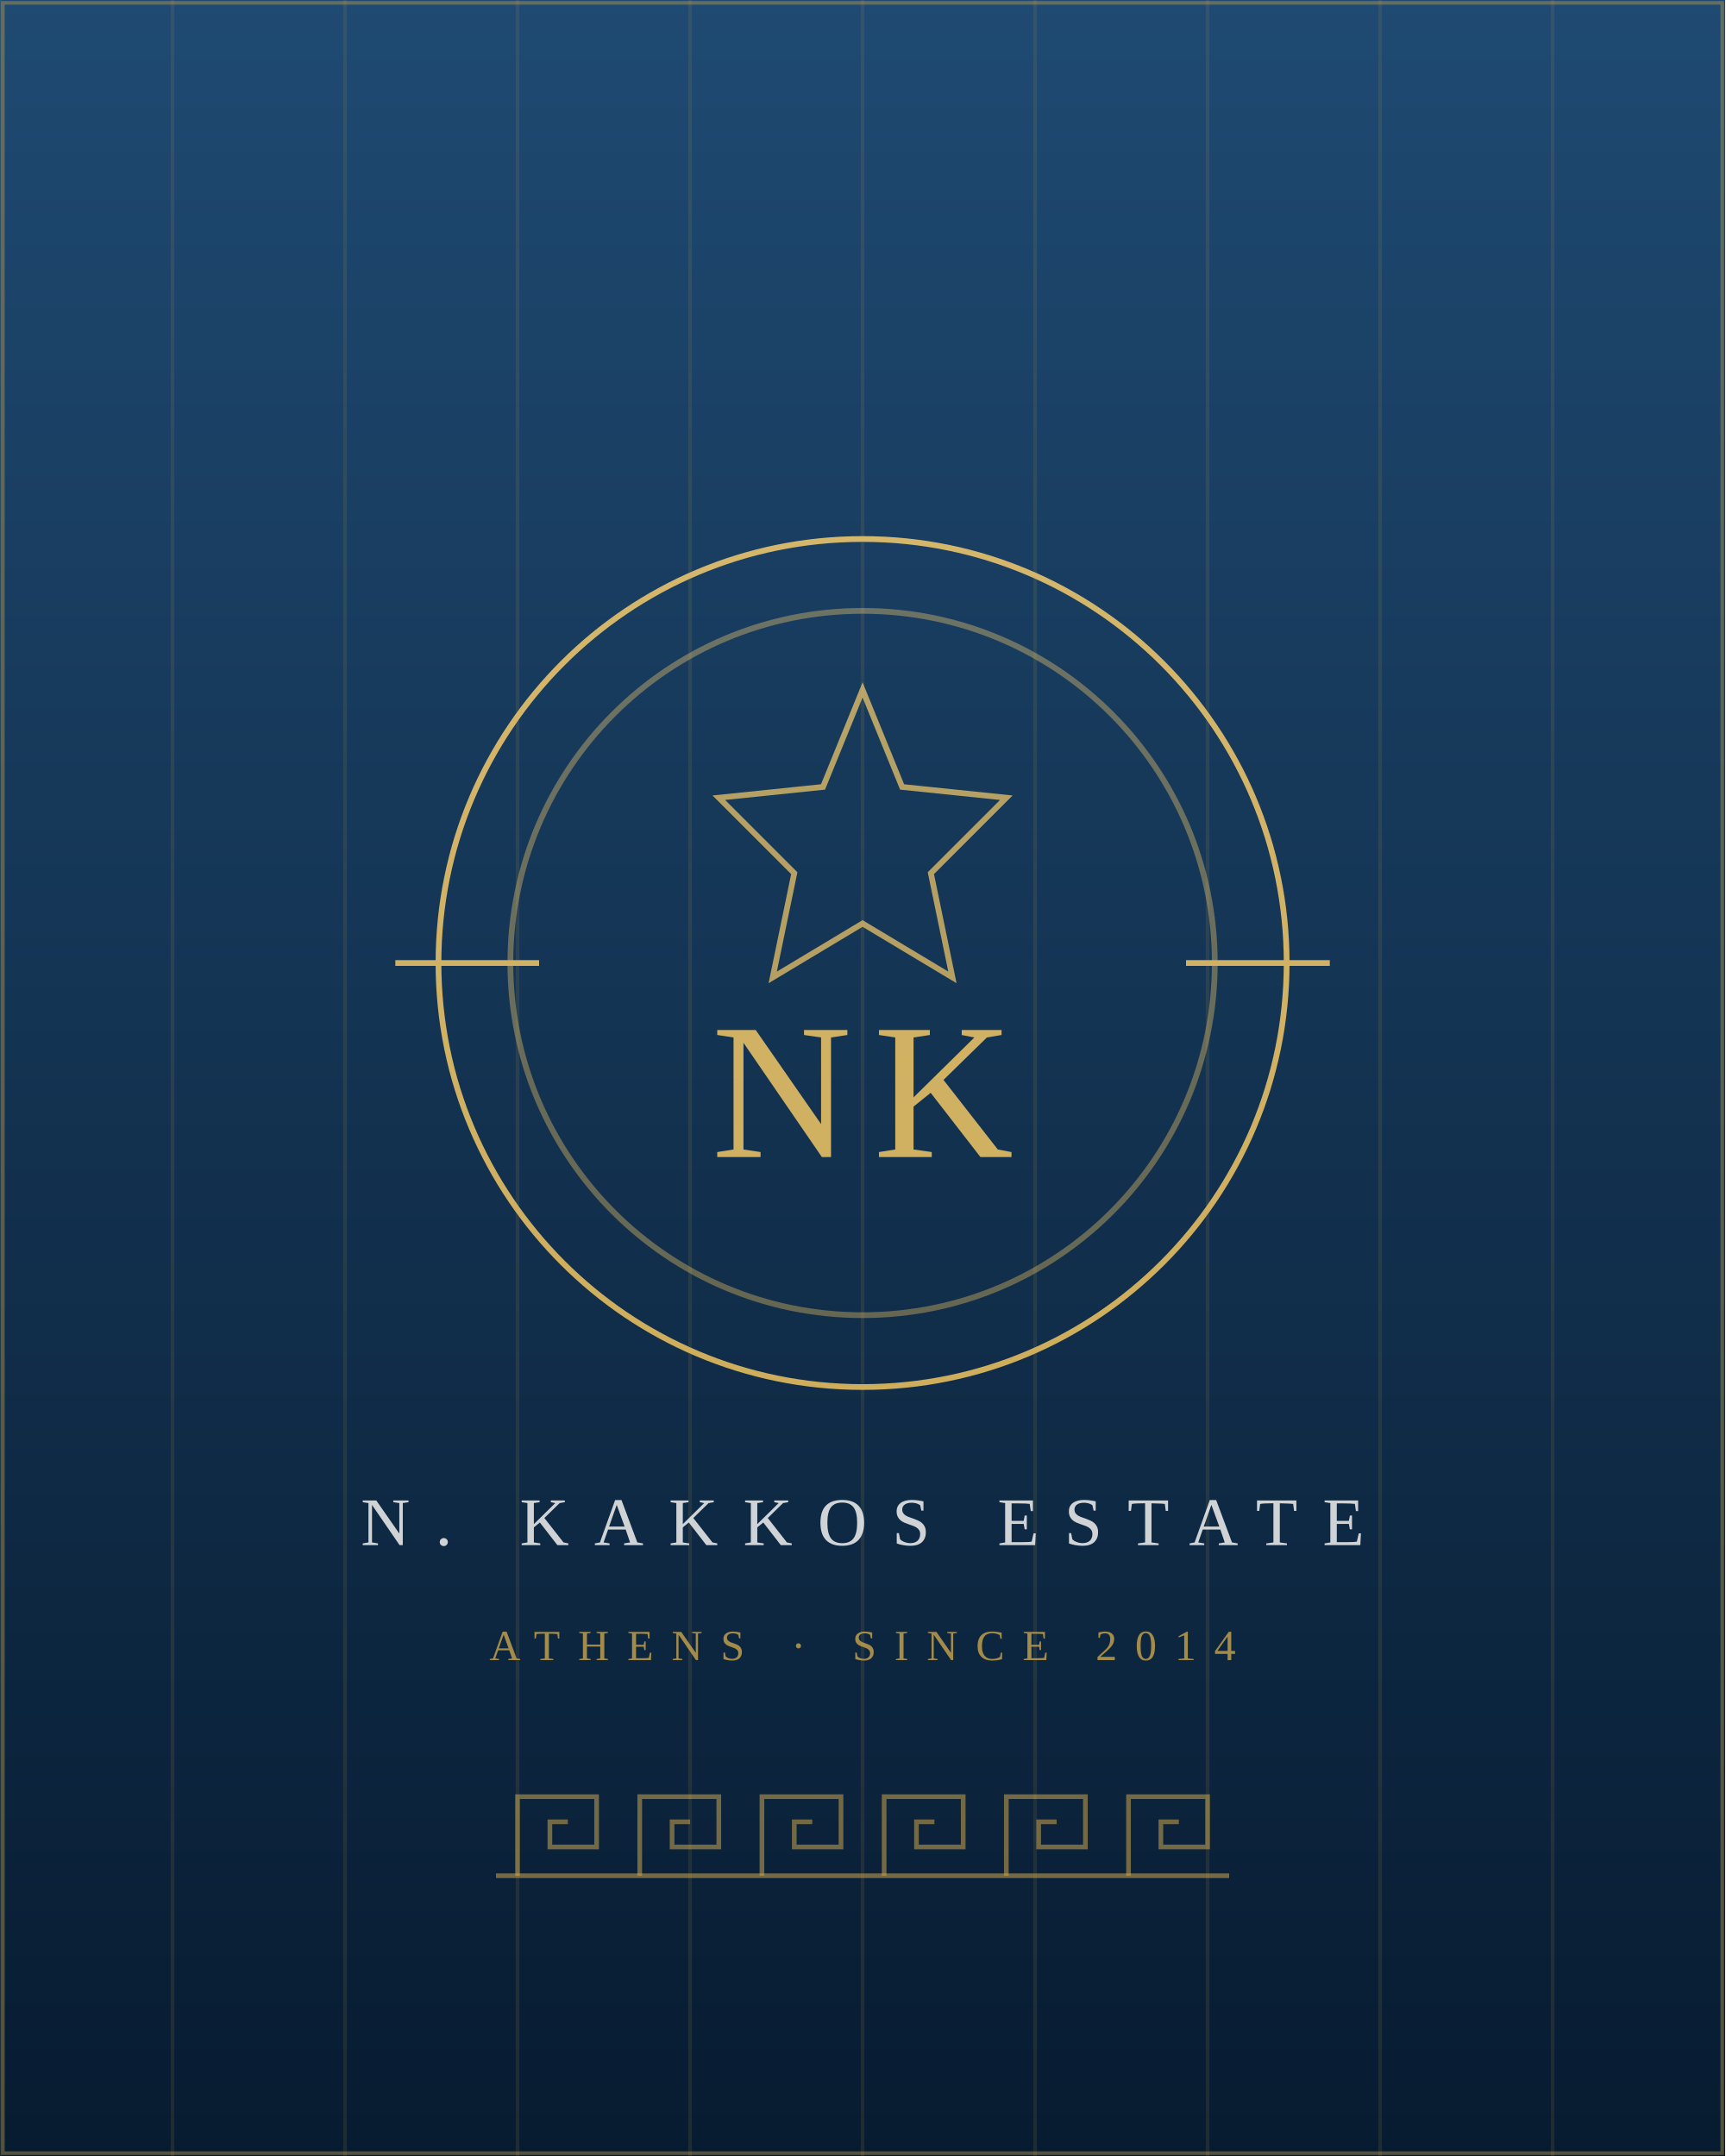
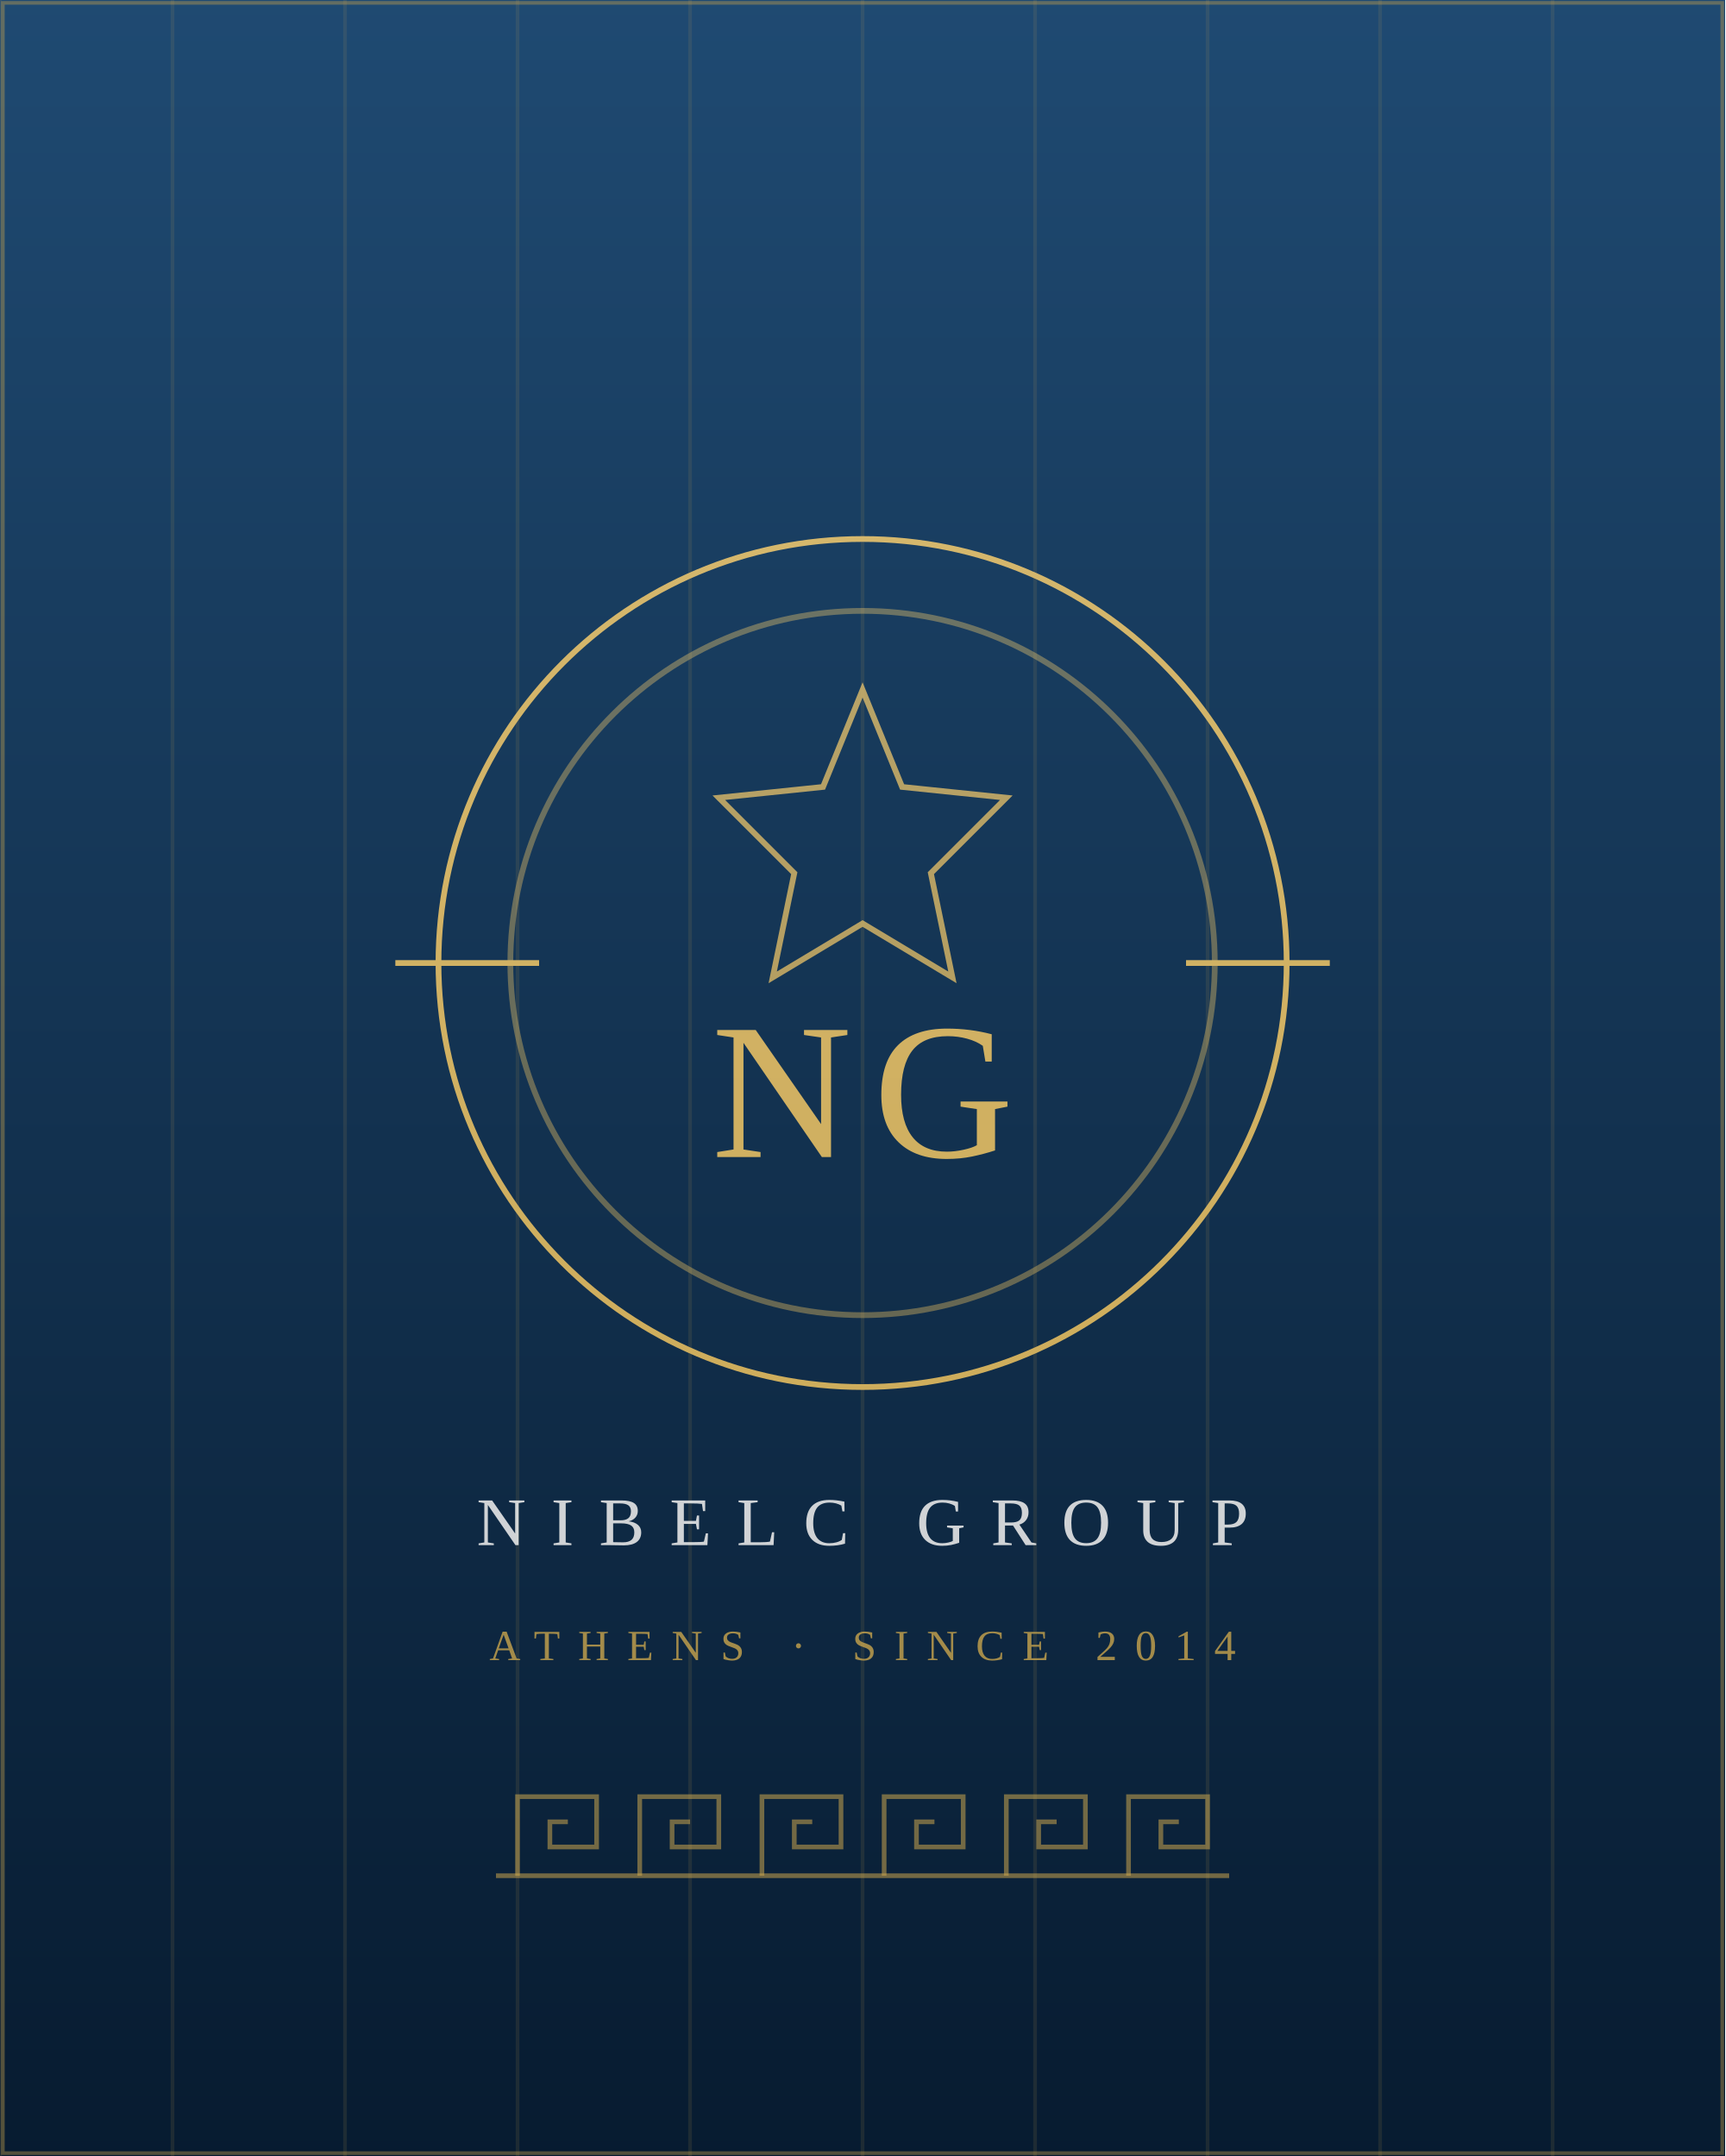
<svg xmlns="http://www.w3.org/2000/svg" viewBox="0 0 480 600" width="480" height="600" role="img">
  <defs>
    <linearGradient id="cr-bg" x1="0" y1="0" x2="0" y2="1">
      <stop offset="0" stop-color="#1F4A72" />
      <stop offset="1" stop-color="#071B30" />
    </linearGradient>
    <linearGradient id="cr-gold" gradientUnits="userSpaceOnUse" x1="0" y1="0" x2="0" y2="600">
      <stop offset="0" stop-color="#D9BD77" />
      <stop offset="1" stop-color="#C8A44D" />
    </linearGradient>
  </defs>
  <rect width="480" height="600" fill="url(#cr-bg)" />
  <g stroke="#C8A44D" stroke-opacity="0.12">
    <line x1="0" y1="0" x2="0" y2="600" />
    <line x1="48" y1="0" x2="48" y2="600" />
    <line x1="96" y1="0" x2="96" y2="600" />
    <line x1="144" y1="0" x2="144" y2="600" />
    <line x1="192" y1="0" x2="192" y2="600" />
    <line x1="240" y1="0" x2="240" y2="600" />
    <line x1="288" y1="0" x2="288" y2="600" />
    <line x1="336" y1="0" x2="336" y2="600" />
    <line x1="384" y1="0" x2="384" y2="600" />
    <line x1="432" y1="0" x2="432" y2="600" />
  </g>
  <g fill="none" stroke="url(#cr-gold)" stroke-width="1.6">
    <circle cx="240" cy="268" r="118" />
    <circle cx="240" cy="268" r="98" stroke-opacity="0.45" />
    <path d="M240 192 l11 27 l29 3 l-21 21 l6 29 l-25 -15 l-25 15 l6 -29 l-21 -21 l29 -3 z" stroke-opacity="0.85" />
    <path d="M150 268 h-40 M330 268 h40" />
  </g>
-   <text x="240" y="322" text-anchor="middle" font-family="Georgia, 'Times New Roman', serif" font-size="54" letter-spacing="6" fill="url(#cr-gold)">NK</text>
-   <text x="240" y="430" text-anchor="middle" font-family="Georgia, 'Times New Roman', serif" font-size="19" letter-spacing="7" fill="#FAF9F6" fill-opacity="0.82">N. KAKKOS ESTATE</text>
+   <text x="240" y="322" text-anchor="middle" font-family="Georgia, 'Times New Roman', serif" font-size="54" letter-spacing="6" fill="url(#cr-gold)">NG</text>
+   <text x="240" y="430" text-anchor="middle" font-family="Georgia, 'Times New Roman', serif" font-size="19" letter-spacing="7" fill="#FAF9F6" fill-opacity="0.82">NIBELC GROUP</text>
  <text x="240" y="462" text-anchor="middle" font-family="Georgia, 'Times New Roman', serif" font-size="12" letter-spacing="5" fill="#C8A44D" fill-opacity="0.8">ATHENS · SINCE 2014</text>
  <g stroke="#C8A44D" stroke-opacity="0.55" stroke-width="1.3" fill="none">
    <path d="M138 522 h204" />
    <path d="M144 522 v-22 h22 v14 h-13 v-7 h5" />
    <path d="M178 522 v-22 h22 v14 h-13 v-7 h5" />
    <path d="M212 522 v-22 h22 v14 h-13 v-7 h5" />
    <path d="M246 522 v-22 h22 v14 h-13 v-7 h5" />
    <path d="M280 522 v-22 h22 v14 h-13 v-7 h5" />
    <path d="M314 522 v-22 h22 v14 h-13 v-7 h5" />
  </g>
  <rect x="0.8" y="0.8" width="478.4" height="598.4" fill="none" stroke="#C8A44D" stroke-opacity="0.4" />
</svg>
